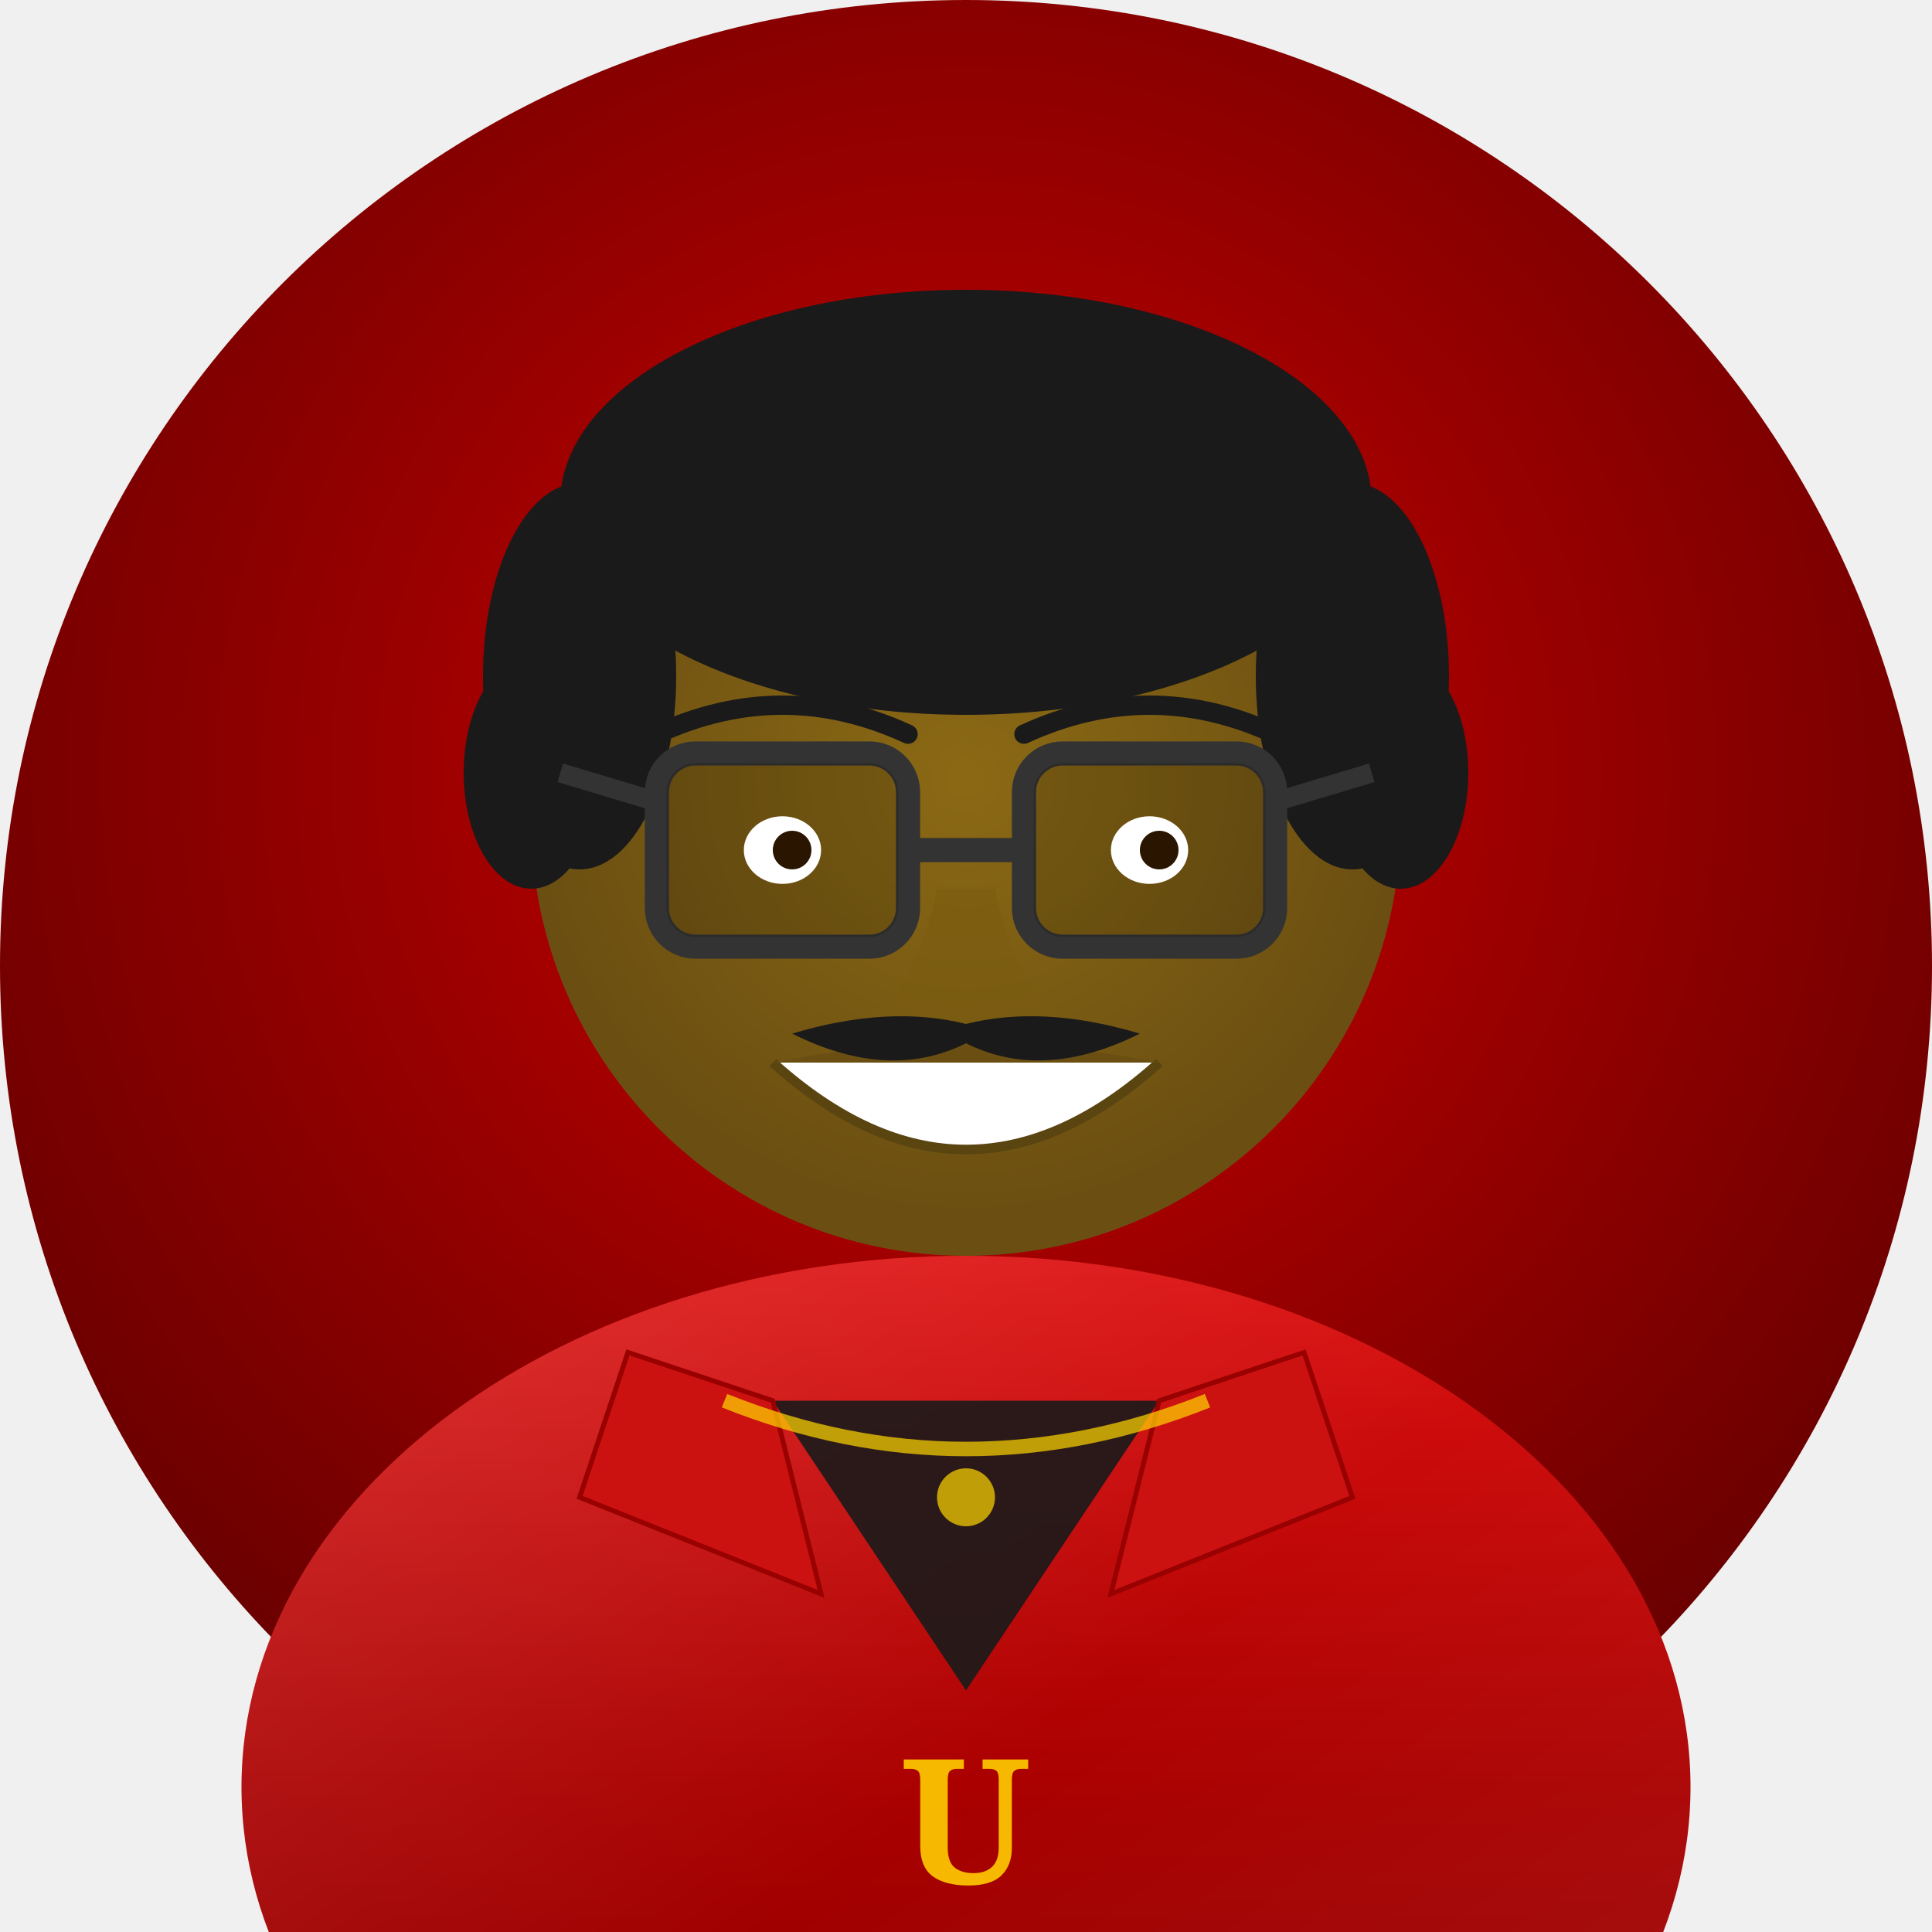
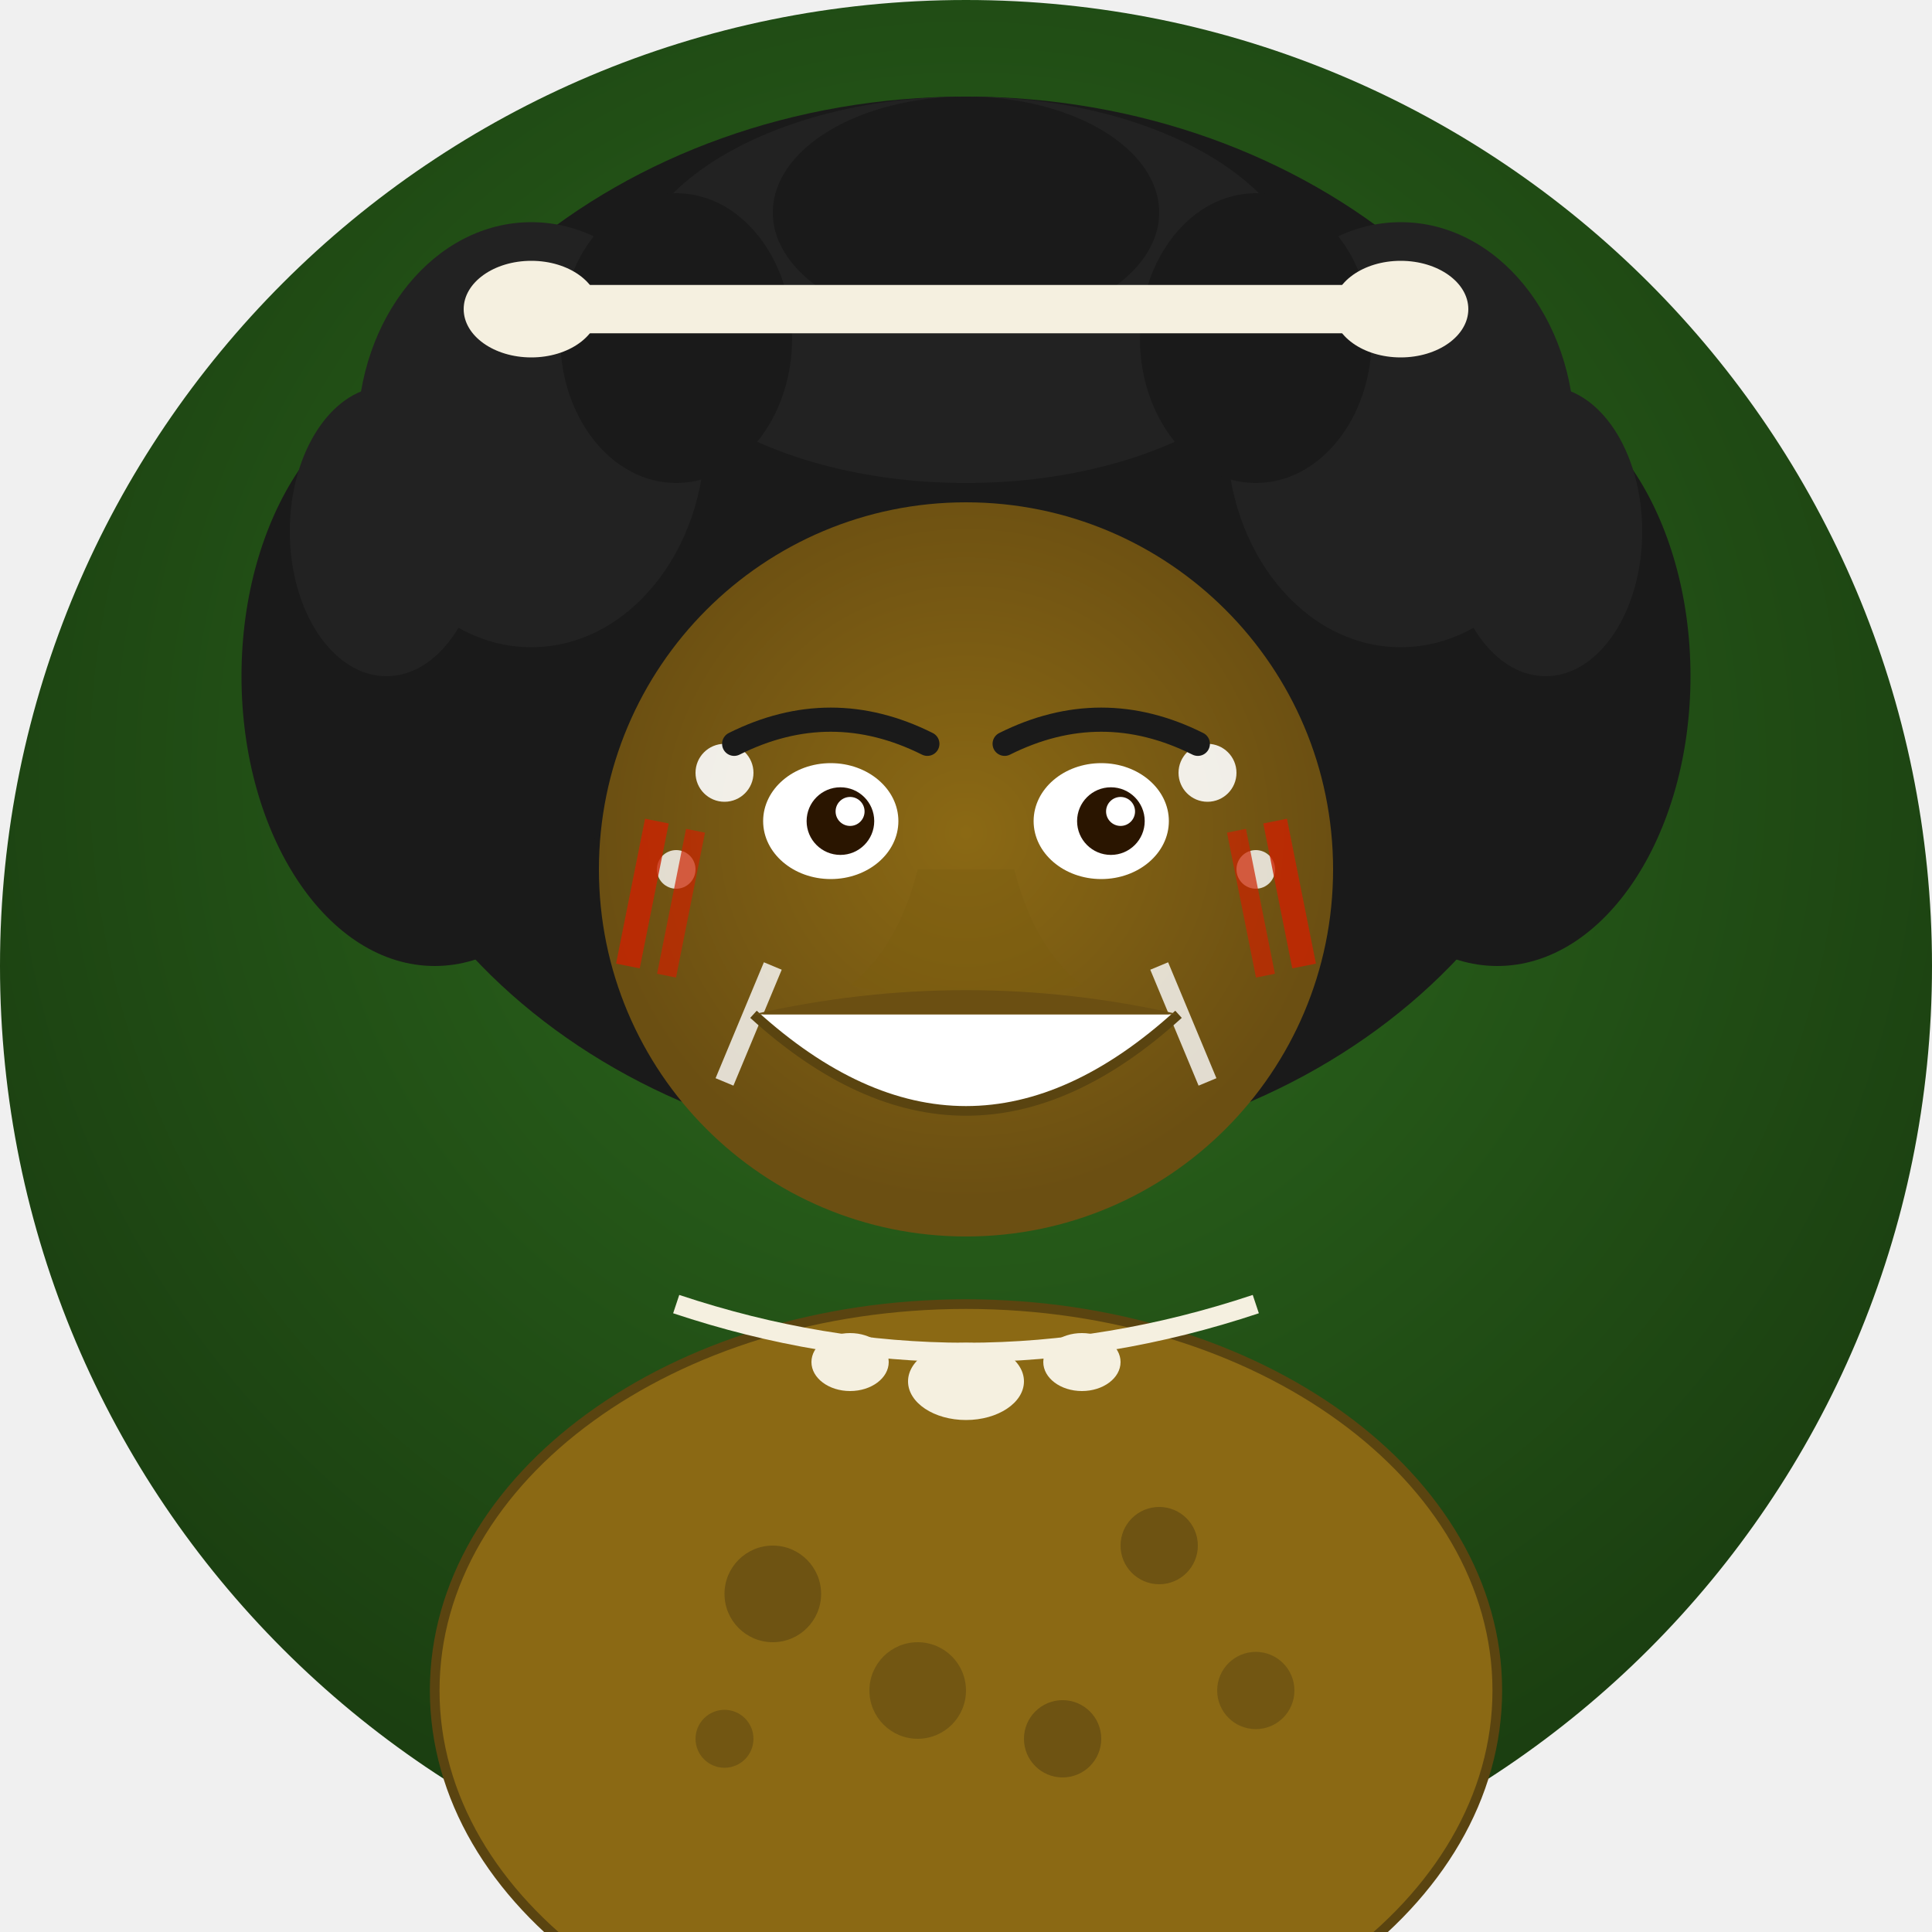
<svg xmlns="http://www.w3.org/2000/svg" width="200" height="200" viewBox="0 0 200 200">
  <defs>
    <radialGradient id="bg" cx="50%" cy="40%" r="60%">
-       <stop offset="0%" stop-color="#cc0000" />
-       <stop offset="100%" stop-color="#660000" />
+       <stop offset="0%" stop-color="#2d6b1e" />
+       <stop offset="100%" stop-color="#1a3d10" />
    </radialGradient>
    <radialGradient id="skin" cx="50%" cy="45%" r="50%">
      <stop offset="0%" stop-color="#8B6914" />
      <stop offset="100%" stop-color="#6B4F12" />
    </radialGradient>
-     <linearGradient id="jacket" x1="0" y1="0" x2="0" y2="1">
-       <stop offset="0%" stop-color="#dd1111" />
-       <stop offset="50%" stop-color="#aa0000" />
-       <stop offset="100%" stop-color="#880000" />
-     </linearGradient>
-     <linearGradient id="shine" x1="0" y1="0" x2="1" y2="1">
-       <stop offset="0%" stop-color="rgba(255,255,255,0.15)" />
-       <stop offset="50%" stop-color="rgba(255,255,255,0)" />
-       <stop offset="100%" stop-color="rgba(255,255,255,0.08)" />
-     </linearGradient>
  </defs>
  <circle cx="100" cy="100" r="100" fill="url(#bg)" />
-   <ellipse cx="100" cy="185" rx="75" ry="55" fill="url(#jacket)" />
-   <ellipse cx="100" cy="185" rx="75" ry="55" fill="url(#shine)" />
-   <polygon points="80,145 100,175 120,145" fill="#1a1a1a" opacity="0.9" />
-   <polygon points="65,140 80,145 85,165 60,155" fill="#cc1111" stroke="#990000" stroke-width="0.5" />
-   <polygon points="135,140 120,145 115,165 140,155" fill="#cc1111" stroke="#990000" stroke-width="0.5" />
-   <circle cx="100" cy="85" r="45" fill="url(#skin)" />
-   <ellipse cx="100" cy="52" rx="42" ry="22" fill="#1a1a1a" />
-   <ellipse cx="60" cy="70" rx="10" ry="20" fill="#1a1a1a" />
-   <ellipse cx="140" cy="70" rx="10" ry="20" fill="#1a1a1a" />
-   <ellipse cx="55" cy="80" rx="7" ry="12" fill="#1a1a1a" />
-   <ellipse cx="145" cy="80" rx="7" ry="12" fill="#1a1a1a" />
-   <rect x="68" y="78" width="26" height="20" rx="4" ry="4" fill="none" stroke="#333" stroke-width="2.5" />
-   <rect x="106" y="78" width="26" height="20" rx="4" ry="4" fill="none" stroke="#333" stroke-width="2.5" />
-   <line x1="94" y1="88" x2="106" y2="88" stroke="#333" stroke-width="2.5" />
-   <line x1="68" y1="83" x2="58" y2="80" stroke="#333" stroke-width="2" />
-   <line x1="132" y1="83" x2="142" y2="80" stroke="#333" stroke-width="2" />
-   <rect x="69" y="79" width="24" height="18" rx="3" ry="3" fill="rgba(0,0,0,0.15)" />
-   <rect x="107" y="79" width="24" height="18" rx="3" ry="3" fill="rgba(0,0,0,0.15)" />
-   <ellipse cx="81" cy="88" rx="4" ry="3.5" fill="white" />
-   <circle cx="82" cy="88" r="2" fill="#2a1500" />
-   <ellipse cx="119" cy="88" rx="4" ry="3.5" fill="white" />
-   <circle cx="120" cy="88" r="2" fill="#2a1500" />
-   <path d="M68,76 Q81,70 94,76" fill="none" stroke="#1a1a1a" stroke-width="2" stroke-linecap="round" />
-   <path d="M106,76 Q119,70 132,76" fill="none" stroke="#1a1a1a" stroke-width="2" stroke-linecap="round" />
-   <path d="M97,92 Q95,102 90,105 Q100,108 110,105 Q105,102 103,92" fill="#7A5C10" opacity="0.5" />
-   <path d="M80,110 Q100,128 120,110" fill="white" stroke="#5a4410" stroke-width="1" />
-   <path d="M80,110 Q100,106 120,110" fill="#6B4F12" stroke="none" />
-   <path d="M82,107 Q92,112 100,108 Q108,112 118,107 Q108,104 100,106 Q92,104 82,107" fill="#1a1a1a" />
-   <text x="100" y="195" font-family="Georgia, serif" font-size="18" font-weight="bold" fill="#ffcc00" text-anchor="middle" opacity="0.9">U</text>
-   <path d="M75,145 Q100,155 125,145" fill="none" stroke="#FFD700" stroke-width="1.5" opacity="0.7" />
-   <circle cx="100" cy="155" r="3" fill="#FFD700" opacity="0.7" />
+   <ellipse cx="100" cy="65" rx="65" ry="55" fill="#1a1a1a" />
+   <ellipse cx="45" cy="70" rx="20" ry="30" fill="#1a1a1a" />
+   <ellipse cx="155" cy="70" rx="20" ry="30" fill="#1a1a1a" />
+   <ellipse cx="55" cy="45" rx="18" ry="22" fill="#222" />
+   <ellipse cx="145" cy="45" rx="18" ry="22" fill="#222" />
+   <ellipse cx="100" cy="30" rx="35" ry="20" fill="#222" />
+   <ellipse cx="70" cy="35" rx="12" ry="15" fill="#1a1a1a" />
+   <ellipse cx="130" cy="35" rx="12" ry="15" fill="#1a1a1a" />
+   <ellipse cx="40" cy="55" rx="10" ry="15" fill="#222" />
+   <ellipse cx="160" cy="55" rx="10" ry="15" fill="#222" />
+   <ellipse cx="100" cy="22" rx="20" ry="12" fill="#1a1a1a" />
+   <line x1="55" y1="32" x2="145" y2="32" stroke="#f5f0e0" stroke-width="5" stroke-linecap="round" />
+   <ellipse cx="55" cy="32" rx="7" ry="5" fill="#f5f0e0" />
+   <ellipse cx="145" cy="32" rx="7" ry="5" fill="#f5f0e0" />
+   <circle cx="100" cy="90" r="38" fill="url(#skin)" />
+   <circle cx="75" cy="80" r="3" fill="white" opacity="0.9" />
+   <circle cx="125" cy="80" r="3" fill="white" opacity="0.9" />
+   <circle cx="70" cy="90" r="2" fill="white" opacity="0.8" />
+   <circle cx="130" cy="90" r="2" fill="white" opacity="0.8" />
+   <line x1="80" y1="100" x2="75" y2="112" stroke="white" stroke-width="2" opacity="0.8" />
+   <line x1="120" y1="100" x2="125" y2="112" stroke="white" stroke-width="2" opacity="0.8" />
+   <line x1="68" y1="85" x2="65" y2="100" stroke="#cc2200" stroke-width="2.5" opacity="0.8" />
+   <line x1="72" y1="86" x2="69" y2="101" stroke="#cc2200" stroke-width="2" opacity="0.7" />
+   <line x1="132" y1="85" x2="135" y2="100" stroke="#cc2200" stroke-width="2.5" opacity="0.8" />
+   <line x1="128" y1="86" x2="131" y2="101" stroke="#cc2200" stroke-width="2" opacity="0.7" />
+   <ellipse cx="86" cy="85" rx="7" ry="6" fill="white" />
+   <circle cx="87" cy="85" r="3.5" fill="#2a1500" />
+   <circle cx="88" cy="84" r="1.5" fill="white" />
+   <ellipse cx="114" cy="85" rx="7" ry="6" fill="white" />
+   <circle cx="115" cy="85" r="3.5" fill="#2a1500" />
+   <circle cx="116" cy="84" r="1.5" fill="white" />
+   <path d="M76,77 Q86,72 96,77" fill="none" stroke="#1a1a1a" stroke-width="2.5" stroke-linecap="round" />
+   <path d="M104,77 Q114,72 124,77" fill="none" stroke="#1a1a1a" stroke-width="2.5" stroke-linecap="round" />
+   <path d="M95,90 Q93,98 88,102 Q100,105 112,102 Q107,98 105,90" fill="#7A5C10" opacity="0.4" />
+   <path d="M78,105 Q100,125 122,105" fill="white" stroke="#5a4410" stroke-width="1" />
+   <path d="M78,105 Q100,100 122,105" fill="#6B4F12" stroke="none" />
+   <ellipse cx="100" cy="175" rx="55" ry="40" fill="#8B6914" />
+   <ellipse cx="100" cy="175" rx="55" ry="40" fill="none" stroke="#5a4410" stroke-width="1" />
+   <circle cx="80" cy="165" r="5" fill="#5a4410" opacity="0.6" />
+   <circle cx="120" cy="160" r="4" fill="#5a4410" opacity="0.6" />
+   <circle cx="95" cy="175" r="5" fill="#5a4410" opacity="0.5" />
+   <circle cx="110" cy="180" r="4" fill="#5a4410" opacity="0.6" />
+   <circle cx="75" cy="180" r="3" fill="#5a4410" opacity="0.5" />
+   <circle cx="130" cy="175" r="4" fill="#5a4410" opacity="0.5" />
+   <path d="M70,135 Q100,145 130,135" fill="none" stroke="#f5f0e0" stroke-width="2" />
+   <ellipse cx="100" cy="143" rx="6" ry="4" fill="#f5f0e0" />
+   <ellipse cx="88" cy="141" rx="4" ry="3" fill="#f5f0e0" />
+   <ellipse cx="112" cy="141" rx="4" ry="3" fill="#f5f0e0" />
</svg>
